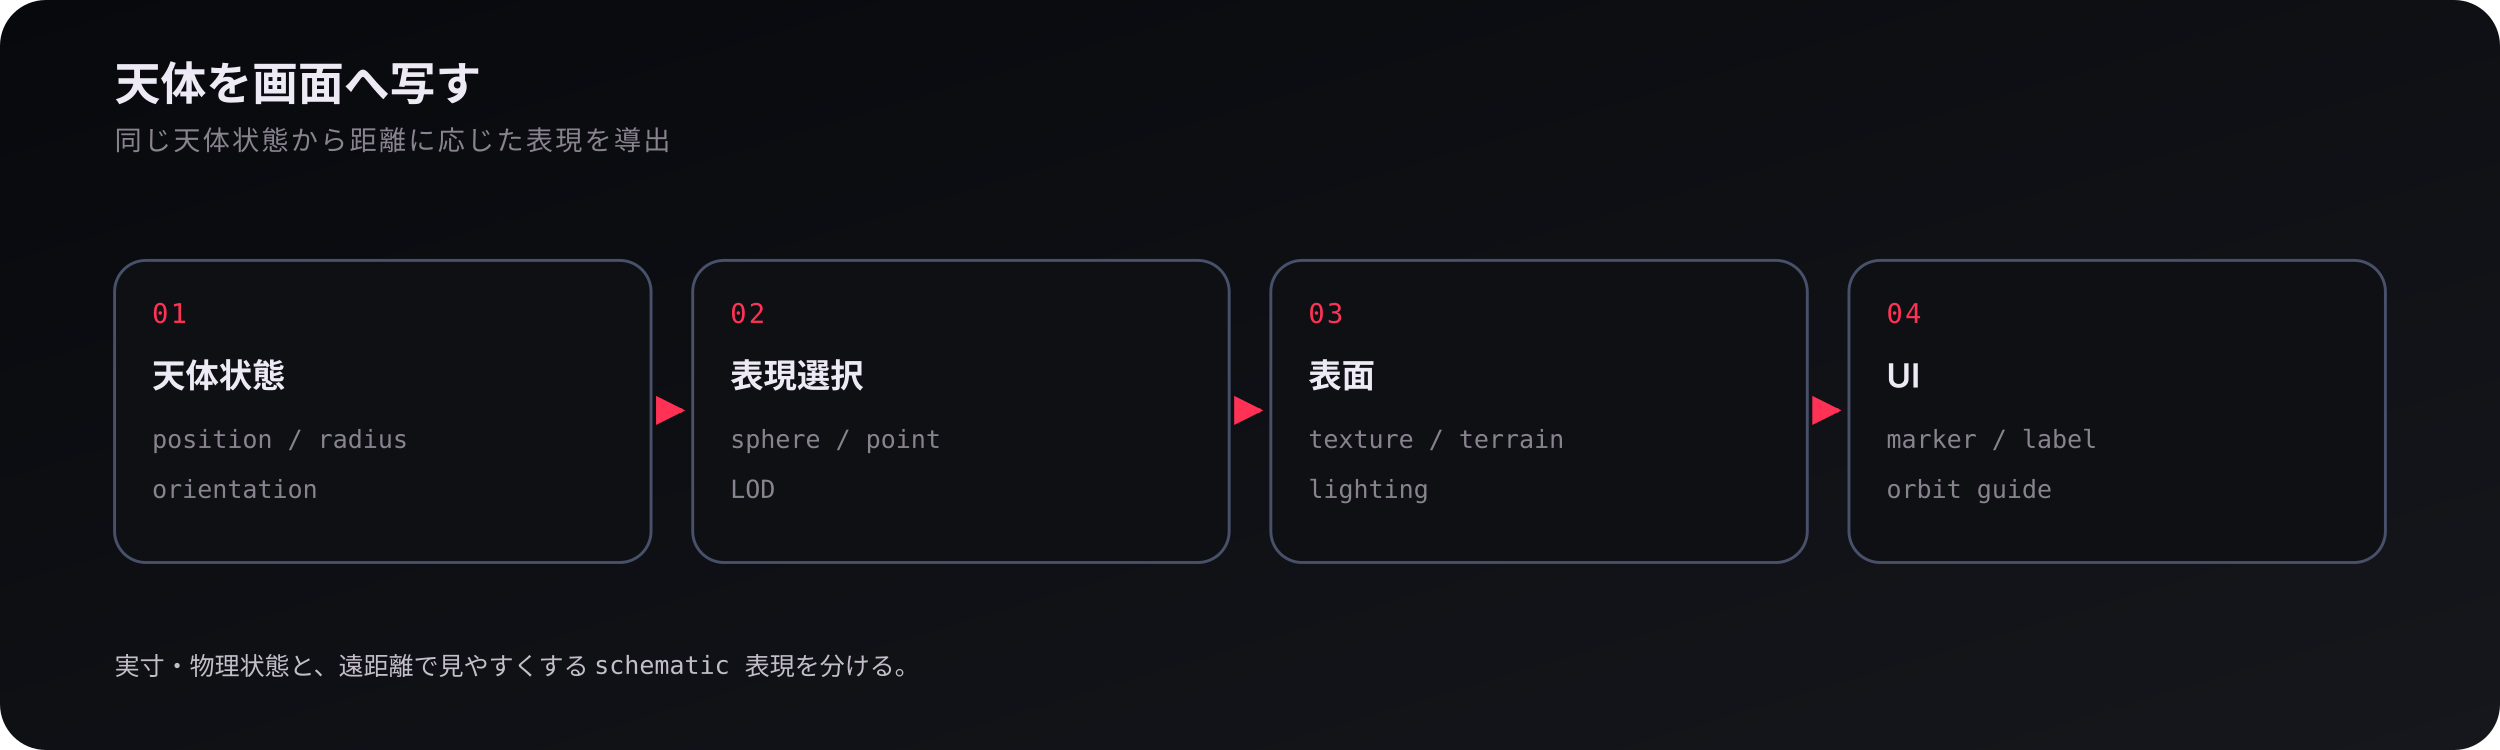
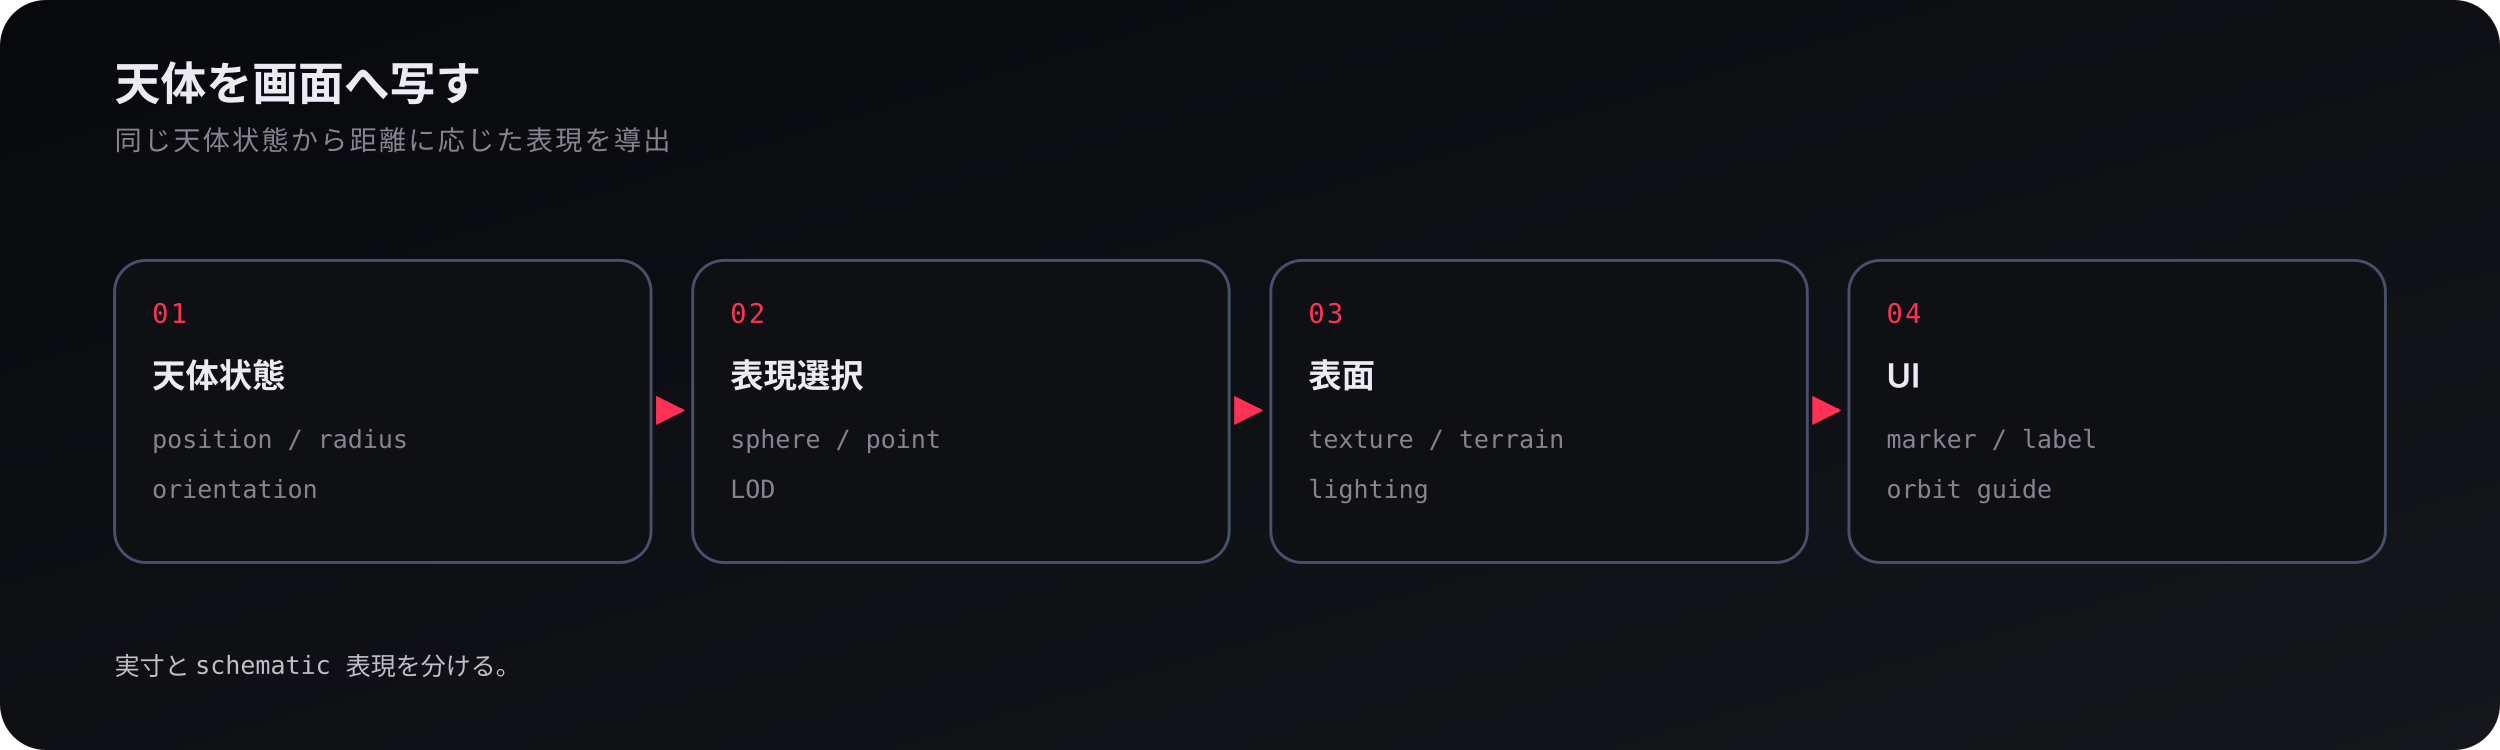
<svg xmlns="http://www.w3.org/2000/svg" width="1200" height="360" viewBox="0 0 1200 360" role="img">
  <defs>
-     <style>
- .m{font-family:ui-monospace,SFMono-Regular,Menlo,Consolas,"Yu Gothic",monospace}.sans{font-family:system-ui,-apple-system,"Hiragino Sans","Yu Gothic",sans-serif}
- .t{fill:#eeeaf5}.b{fill:#c3bec9}.d{fill:#89838f}.a{fill:#ff3155}.an{fill:#ff6b82}.s{fill:#3478ff}
- .box{fill:#0e1014;stroke:#48506a;stroke-width:1.4}.soft{fill:#15171c}.line{fill:none;stroke:#89838f;stroke-width:1.5}.accent{fill:none;stroke:#ff3155;stroke-width:2}.signal{fill:none;stroke:#3478ff;stroke-width:2}
- .h{font-size:22px;font-weight:700}.k{font-size:13px;letter-spacing:1.1px}.v{font-size:16px;font-weight:600}.sm{font-size:12px}.xs{font-size:10px;letter-spacing:.8px}
- </style>
+     <style>.m{font-family:ui-monospace,SFMono-Regular,Menlo,Consolas,"Yu Gothic",monospace}.sans{font-family:system-ui,-apple-system,"Hiragino Sans","Yu Gothic",sans-serif}.t{fill:#eeeaf5}.b{fill:#c3bec9}.d{fill:#89838f}.a{fill:#ff3155}.box{fill:#0e1014;stroke:#48506a;stroke-width:1.4}.accent{fill:none;stroke:#ff3155;stroke-width:2}.h{font-size:22px;font-weight:700}.k{font-size:13px;letter-spacing:1.1px}.v{font-size:16px;font-weight:600}.sm{font-size:12px}</style>
    <linearGradient id="bg" x1="0" y1="0" x2="1" y2="1">
      <stop stop-color="#08090d" />
      <stop offset="1" stop-color="#15171c" />
    </linearGradient>
    <marker id="arrR" viewBox="0 0 10 10" refX="9" refY="5" markerWidth="7" markerHeight="7" orient="auto">
      <path d="M0 0L10 5 0 10Z" fill="#ff3155" />
-     </marker>
-     <marker id="arrB" viewBox="0 0 10 10" refX="9" refY="5" markerWidth="7" markerHeight="7" orient="auto">
-       <path d="M0 0L10 5 0 10Z" fill="#3478ff" />
    </marker>
  </defs>
  <rect width="1200" height="360" rx="22" fill="url(#bg)" />
  <text x="55" y="48" class="m t h">天体を画面へ写す</text>
  <text x="55" y="72" class="m d k">同じ天体状態から距離に応じた表現を導出</text>
  <g transform="translate(55.0 125)">
    <rect width="257.5" height="145" rx="15" class="box" />
    <text x="18" y="30" class="m a k">01</text>
    <text x="18" y="61" class="sans t v">天体状態</text>
    <text x="18" y="90" class="m d sm">position / radius</text>
    <text x="18" y="114" class="m d sm">orientation</text>
  </g>
  <path d="M315.5 197H327.5" class="accent" marker-end="url(#arrR)" />
  <g transform="translate(332.5 125)">
    <rect width="257.5" height="145" rx="15" class="box" />
    <text x="18" y="30" class="m a k">02</text>
    <text x="18" y="61" class="sans t v">表現選択</text>
    <text x="18" y="90" class="m d sm">sphere / point</text>
    <text x="18" y="114" class="m d sm">LOD</text>
  </g>
  <path d="M593 197H605" class="accent" marker-end="url(#arrR)" />
  <g transform="translate(610.0 125)">
    <rect width="257.5" height="145" rx="15" class="box" />
    <text x="18" y="30" class="m a k">03</text>
    <text x="18" y="61" class="sans t v">表面</text>
    <text x="18" y="90" class="m d sm">texture / terrain</text>
    <text x="18" y="114" class="m d sm">lighting</text>
  </g>
  <path d="M870.5 197H882.5" class="accent" marker-end="url(#arrR)" />
  <g transform="translate(887.5 125)">
    <rect width="257.5" height="145" rx="15" class="box" />
    <text x="18" y="30" class="m a k">04</text>
    <text x="18" y="61" class="sans t v">UI</text>
    <text x="18" y="90" class="m d sm">marker / label</text>
    <text x="18" y="114" class="m d sm">orbit guide</text>
  </g>
-   <text x="55" y="324" class="m b sm">実寸・物理状態と、遠距離で見やすくする schematic 表現を分ける。</text>
+   <text x="55" y="324" class="m b sm">実寸と schematic 表現を分ける。</text>
</svg>
